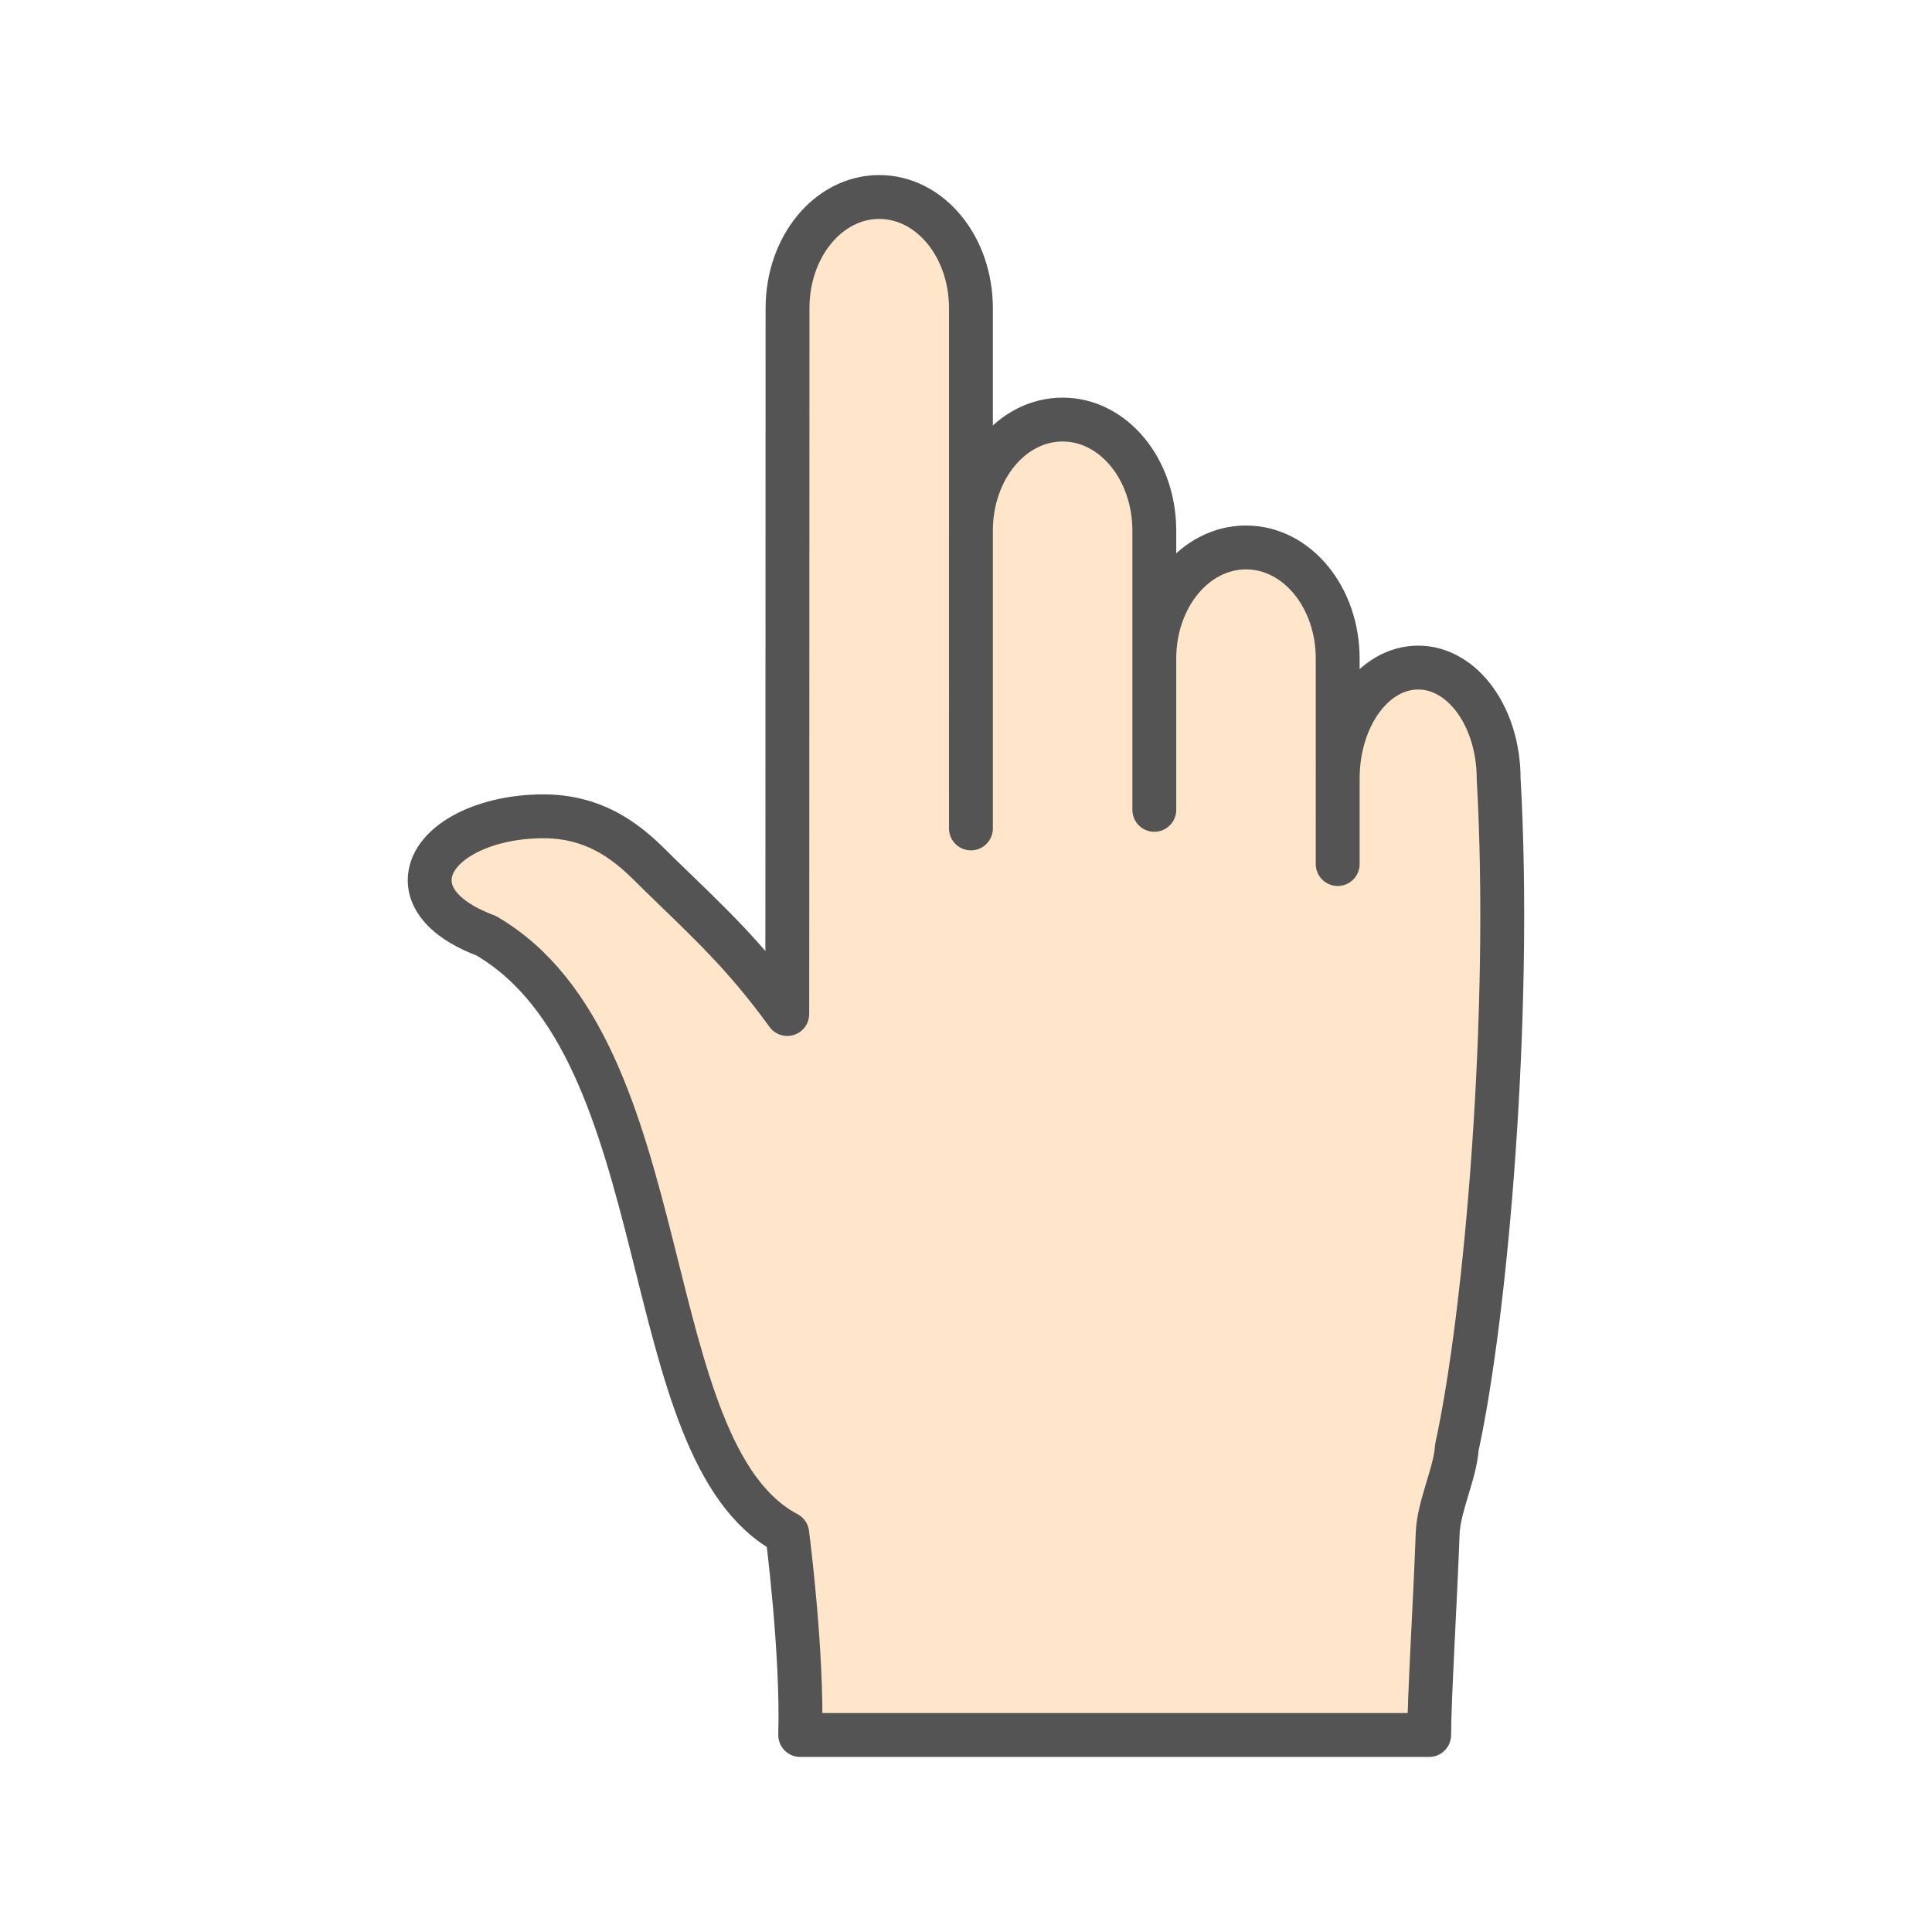
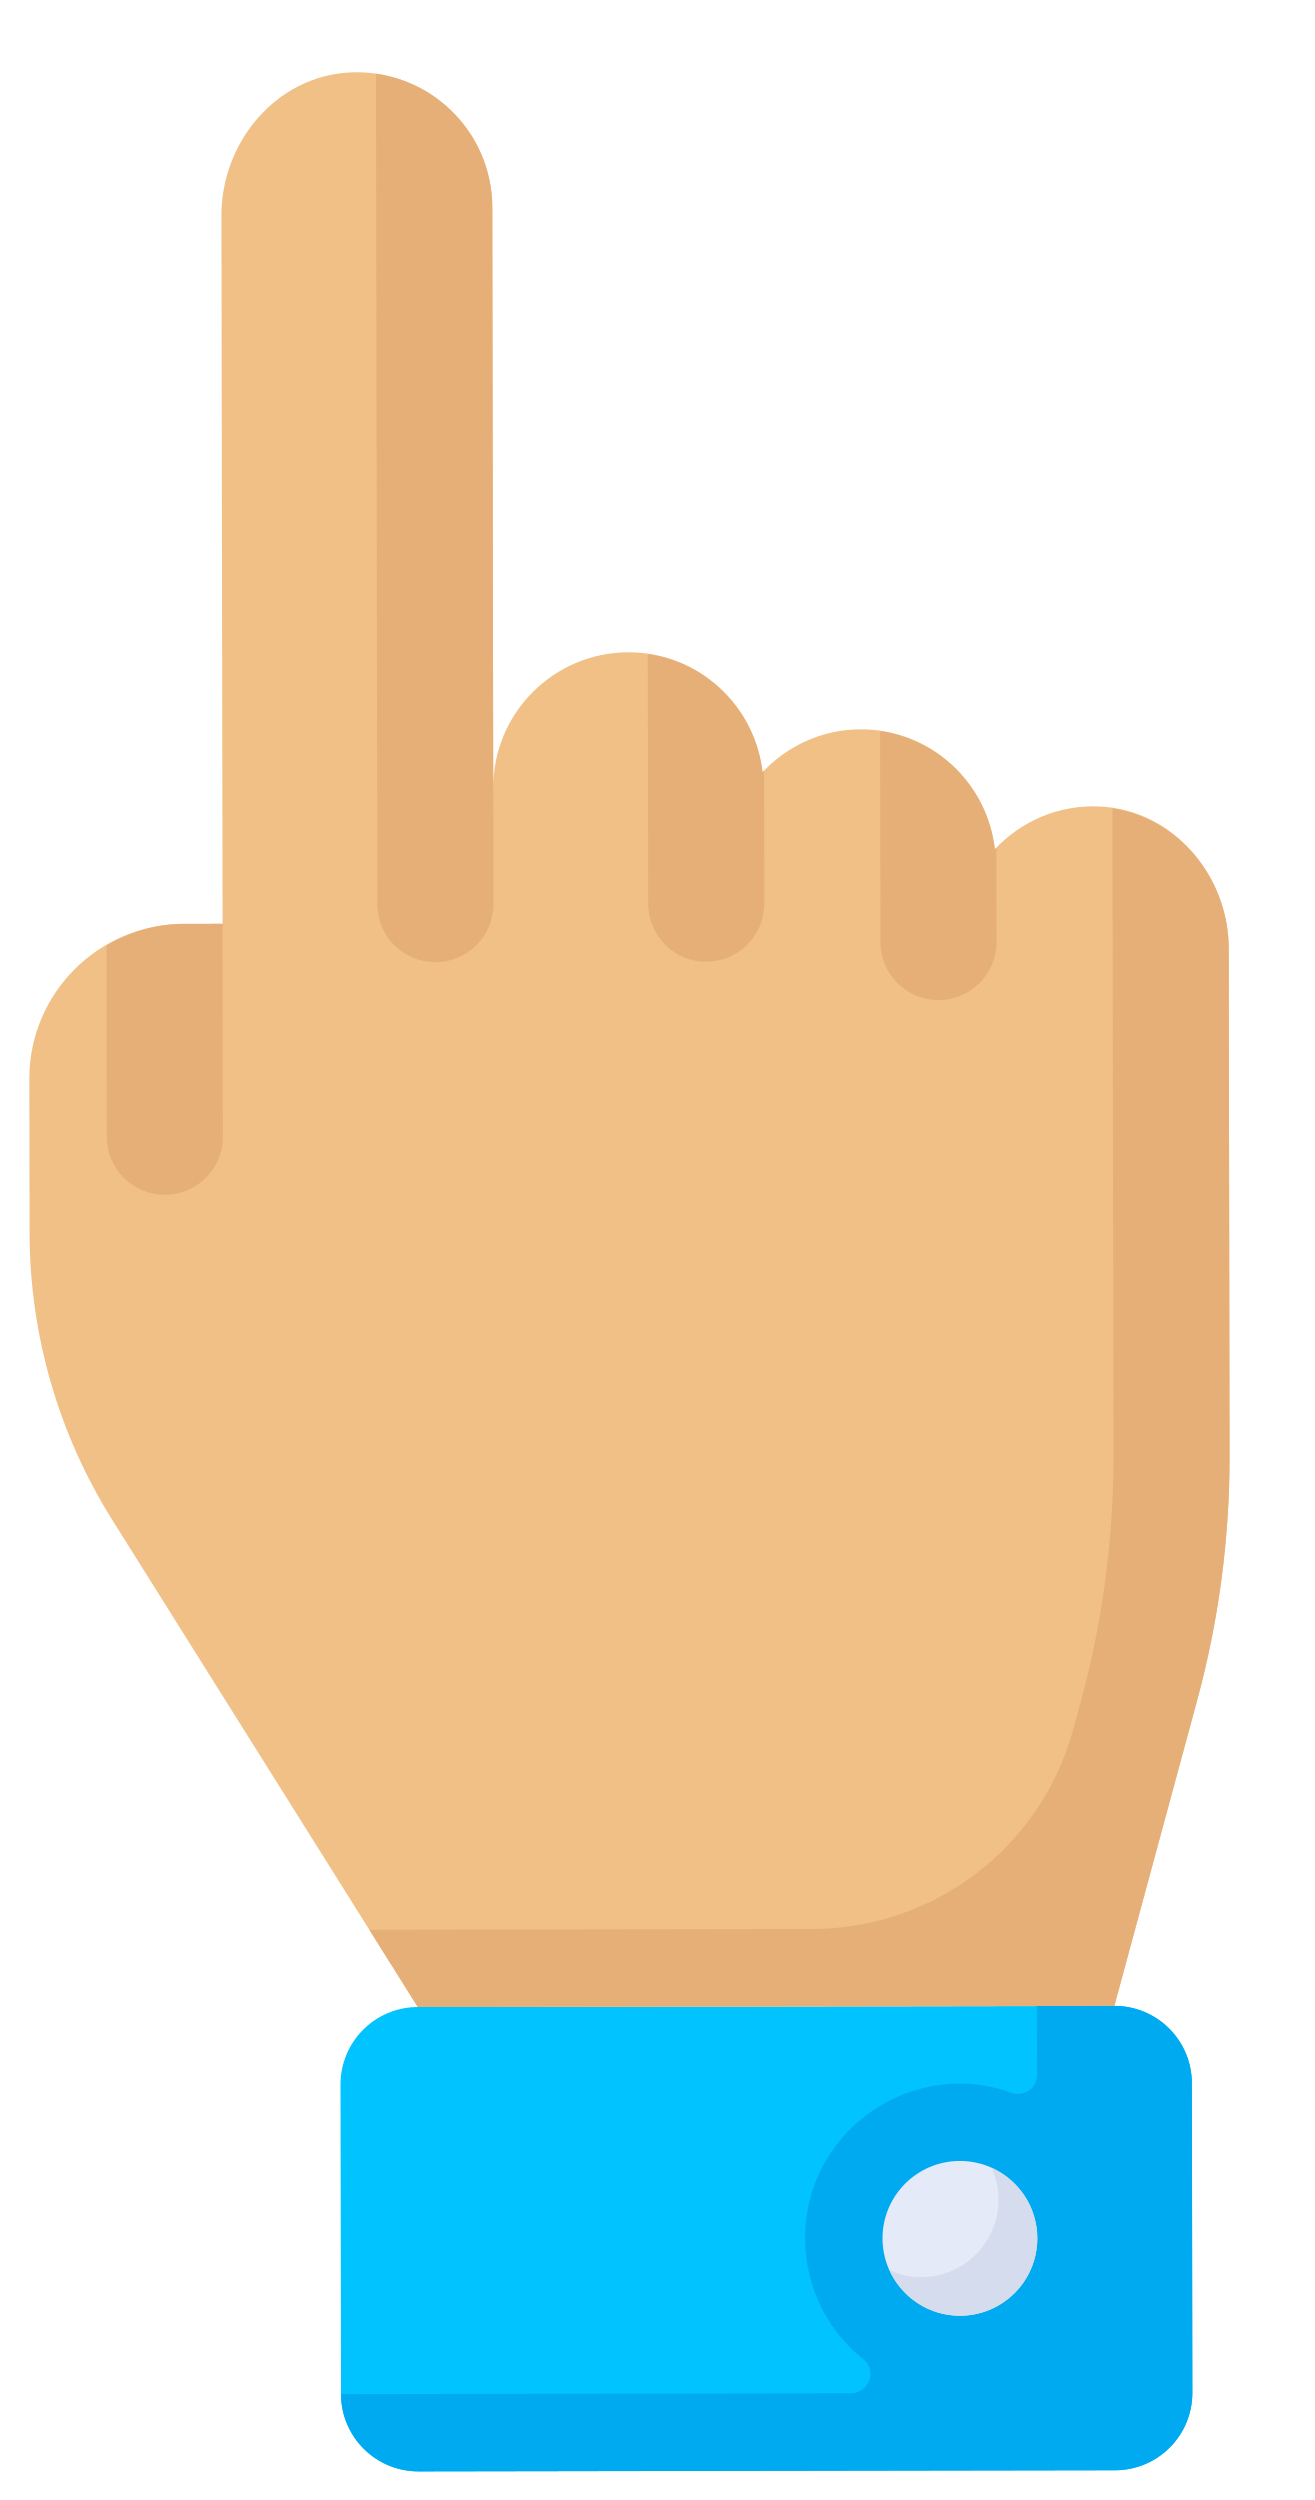
- <svg xmlns="http://www.w3.org/2000/svg" width="128mm" height="128mm" viewBox="0 0 453.543 453.543" id="svg4148" version="1.1">
-   <defs id="defs4150" />
-   <g id="layer1" transform="translate(0,-598.8189)">
-     <path id="rect4963" style="opacity:0.988;fill:#ffe6ca;fill-opacity:1;fill-rule:nonzero;stroke:#525252;stroke-width:10.299;stroke-linecap:round;stroke-linejoin:round;stroke-miterlimit:4;stroke-dasharray:none;stroke-dashoffset:0;stroke-opacity:1" d="m 187.849,1006.116 c 0.568,-19.42 -2.985,-46.868 -3.038,-47.298 -36.324,-19.183 -24.82,-113.713 -70.708,-140.35 l 0.003,0 c -8.463,-3.164 -13.235,-7.773 -13.235,-13.009 0,-8.29 11.963,-15.01 26.72,-15.01 14.757,0 22.556,9.126 27.293,13.724 11.478,11.141 19.874,18.811 29.927,32.69 l 0.022,-26.343 0.043,-139.359 c 0,-14.457 9.6,-26.096 21.526,-26.096 11.925,0 21.526,11.639 21.526,26.096 l 0,122.134 -6.2e-4,-69.886 c -1.3e-4,-14.457 9.6,-26.096 21.525,-26.096 11.925,0 21.525,11.639 21.525,26.096 l 0,65.523 -7e-5,-35.502 c -3e-5,-14.457 9.6,-26.096 21.525,-26.096 11.925,0 21.525,11.639 21.525,26.096 l 9.3e-4,48.227 -10e-4,-20.027 c -8.3e-4,-14.457 8.426,-26.096 18.892,-26.096 10.466,0 18.892,11.641 18.892,26.096 3.11,54.494 -2.844,125.037 -9.807,156.953 -0.365,6.015 -4.287,13.889 -4.51,20.235 -0.502,14.349 -2.003,39.209 -1.992,47.298 z" />
+ <svg xmlns="http://www.w3.org/2000/svg" width="321.296" height="610.997">
+   <path fill="none" pointer-events="none" d="M0 0h321.296v610.997H0z" />
+   <path d="M291.288 509.125l.121 75.661c.017 10.446-8.439 18.929-18.884 18.945l-170.236.274c-10.447.016-18.928-8.439-18.945-18.885l-.121-75.66c-.017-10.447 8.438-18.929 18.884-18.946l170.235-.273c10.446-.017 18.929 8.439 18.946 18.884z" fill="#00c3ff" />
+   <path d="M54.116 52.69l.278 173.09-9.458.015c-20.894.033-37.802 16.997-37.769 37.89l.06 37.687a132.409 132.409 0 0020.239 70.142l74.641 119 170.235-.273 20.254-74.74a226.98 226.98 0 007.903-59.735l-.2-123.946c-.028-17.93-13.56-33.843-31.468-34.714-10.167-.495-19.312 3.656-25.693 10.44-1.91-16.492-15.772-29.33-32.771-29.303-9.489.015-17.98 4.074-24.005 10.48-1.91-16.492-15.773-29.331-32.771-29.304-18.282.03-33.078 14.874-33.048 33.154l-.228-141.863c-.03-18.87-15.847-34.028-34.935-32.998-17.896.966-31.293 17.054-31.264 34.978z" fill="#f0c087" />
+   <path d="M247.097 511.446c-7.267-2.647-15.529-3.161-24.282-.312-12.74 4.148-22.722 15.12-25.293 28.271-2.934 15.011 3.01 28.858 13.51 37.233 3.417 2.726 1.29 8.276-3.08 8.283l-124.608.2c.017 10.445 8.498 18.9 18.945 18.884l170.236-.274c10.447-.016 18.9-8.5 18.884-18.945l-.121-75.66c-.017-10.447-8.5-18.902-18.946-18.885l-18.915.03.027 16.795c.006 3.303-3.254 5.51-6.357 4.38z" fill="#00aaf0" />
+   <path d="M234.569 528.133a18.915 18.915 0 0118.945 18.884 18.915 18.915 0 01-18.885 18.945 18.915 18.915 0 01-18.945-18.884 18.915 18.915 0 0118.885-18.945z" fill="#e4eaf8" />
+   <path d="M244.046 537.575c.017 10.446-8.439 18.928-18.885 18.945-2.771.005-5.386-.62-7.76-1.688 2.978 6.563 9.559 11.143 17.233 11.13 10.446-.016 18.901-8.5 18.885-18.945-.013-7.674-4.613-14.242-11.186-17.196 1.074 2.369 1.708 4.981 1.713 7.754z" fill="#d5dced" />
+   <g fill="#e6af78">
+     <path d="M215.096 178.68l.083 51.571c.013 7.835 6.374 14.176 14.209 14.164s14.176-6.375 14.163-14.21l-.037-22.986c-.115.12-.263.205-.377.326-1.726-14.922-13.272-26.75-28.04-28.865zM158.321 159.856l.098 61.029c.013 7.834 6.374 14.176 14.21 14.163s14.175-6.374 14.162-14.209l-.052-32.447c-.116.12-.263.208-.377.33-1.726-14.923-13.273-26.75-28.04-28.866zM92.217 220.99c.013 7.835 6.373 14.176 14.209 14.163 7.835-.012 14.176-6.374 14.163-14.209l-.273-170.24c-.03-16.67-12.388-30.395-28.425-32.669l.326 202.955zM44.936 225.795c-6.926.01-13.328 2.017-18.906 5.276l.075 46.77c.012 7.835 6.373 14.176 14.209 14.163 7.834-.012 14.176-6.374 14.163-14.209l-.083-52.016-9.458.016zM272.127 355.812a226.961 226.961 0 01-7.902 59.733l-1.901 7.014c-7.81 28.814-33.938 48.839-63.792 48.887l-108.278.173 11.853 18.896 170.235-.273 20.254-74.74a227.005 227.005 0 007.903-59.738l-.2-123.943c-.026-16.88-12.08-31.805-28.427-34.243l.255 158.234z" />
  </g>
</svg>
